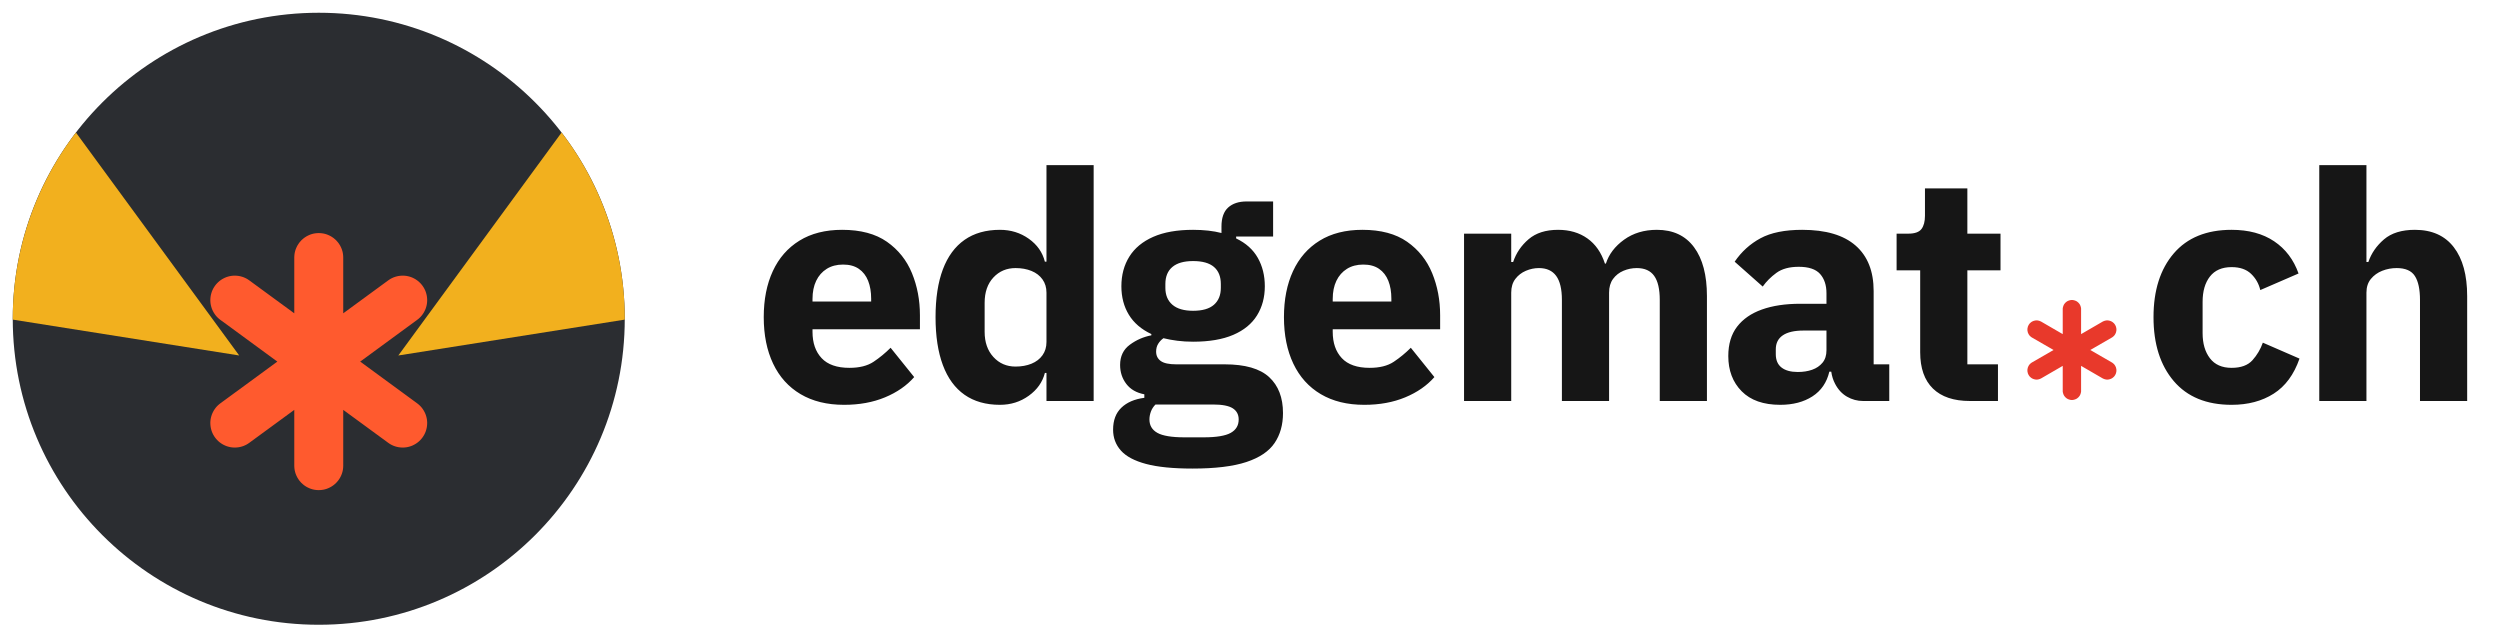
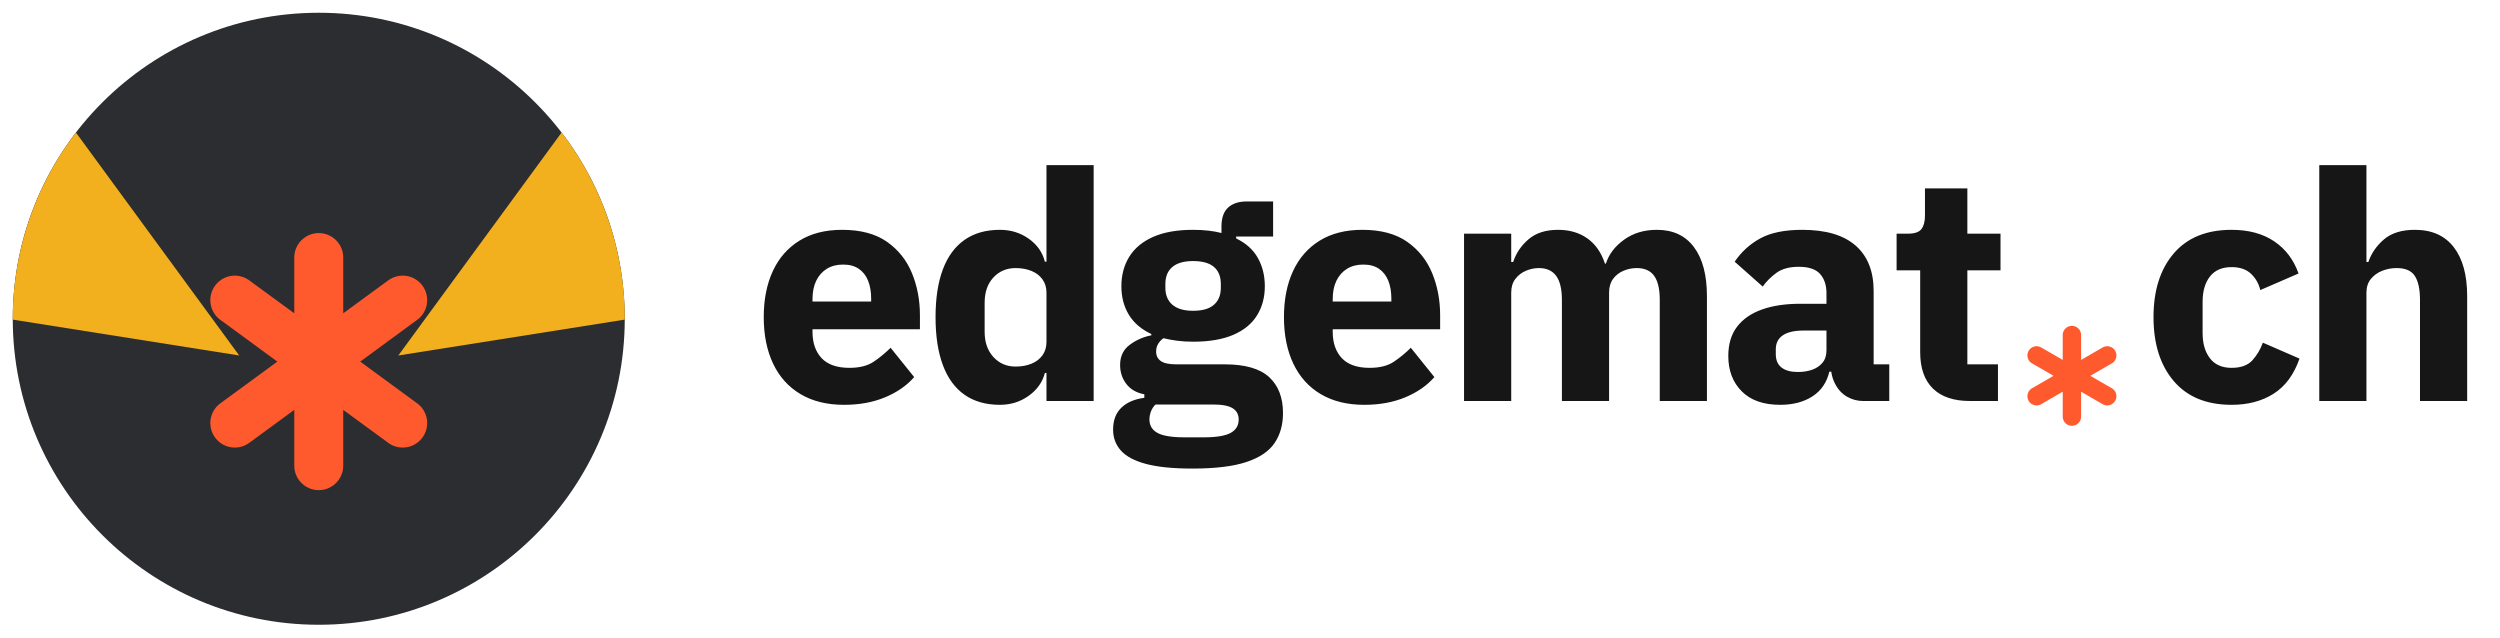
<svg xmlns="http://www.w3.org/2000/svg" width="392.15" height="100" viewBox="0 0 392.15 100">
  <g id="mark" transform="translate(2 2) scale(0.48)">
    <circle id="ring" cx="100" cy="100" r="100" fill="#2B2D31" />
    <path id="edge-left" fill="#F2B01E" d="M74 112 L20.65 39.15 L20.42 39.45 L19.68 40.43 L18.95 41.42 L18.24 42.42 L17.54 43.43 L16.85 44.44 L16.18 45.47 L15.51 46.5 L14.86 47.54 L14.23 48.59 L13.6 49.65 L12.99 50.71 L12.39 51.78 L11.81 52.86 L11.24 53.95 L10.68 55.04 L10.13 56.14 L9.6 57.24 L9.08 58.36 L8.58 59.48 L8.09 60.6 L7.61 61.73 L7.15 62.87 L6.7 64.01 L6.27 65.16 L5.85 66.31 L5.44 67.47 L5.05 68.63 L4.67 69.8 L4.31 70.97 L3.96 72.15 L3.62 73.33 L3.3 74.51 L3 75.7 L2.71 76.89 L2.43 78.09 L2.17 79.29 L1.92 80.49 L1.69 81.7 L1.47 82.9 L1.27 84.11 L1.08 85.33 L0.91 86.54 L0.75 87.76 L0.61 88.98 L0.48 90.2 L0.37 91.42 L0.27 92.64 L0.19 93.87 L0.12 95.09 L0.07 96.32 L0.03 97.55 L0.01 98.77 L0 100 L0 100.28 Z" />
    <path id="edge-right" fill="#F2B01E" d="M126 112 L200 100.28 L200 100 L199.99 98.77 L199.97 97.55 L199.93 96.32 L199.88 95.09 L199.81 93.87 L199.73 92.64 L199.63 91.42 L199.52 90.2 L199.39 88.98 L199.25 87.76 L199.09 86.54 L198.92 85.33 L198.73 84.11 L198.53 82.9 L198.31 81.7 L198.08 80.49 L197.83 79.29 L197.57 78.09 L197.29 76.89 L197 75.7 L196.7 74.51 L196.38 73.33 L196.04 72.15 L195.69 70.97 L195.33 69.8 L194.95 68.63 L194.56 67.47 L194.15 66.31 L193.73 65.16 L193.3 64.01 L192.85 62.87 L192.39 61.73 L191.91 60.6 L191.42 59.48 L190.92 58.36 L190.4 57.24 L189.87 56.14 L189.32 55.04 L188.76 53.95 L188.19 52.86 L187.61 51.78 L187.01 50.71 L186.4 49.65 L185.77 48.59 L185.14 47.54 L184.49 46.5 L183.82 45.47 L183.15 44.44 L182.46 43.43 L181.76 42.42 L181.05 41.42 L180.32 40.43 L179.58 39.45 L179.35 39.15 Z" />
    <path id="spark" fill="#FF5A2E" d="M92.02 148.52 L92.07 149.04 L92.15 149.56 L92.27 150.07 L92.42 150.57 L92.61 151.06 L92.83 151.54 L93.07 152 L93.35 152.44 L93.65 152.87 L93.99 153.27 L94.34 153.66 L94.73 154.01 L95.13 154.35 L95.56 154.65 L96 154.93 L96.46 155.17 L96.94 155.39 L97.43 155.58 L97.93 155.73 L98.44 155.85 L98.96 155.93 L99.48 155.98 L100 156 L100.52 155.98 L101.04 155.93 L101.56 155.85 L102.07 155.73 L102.57 155.58 L103.06 155.39 L103.54 155.17 L104 154.93 L104.44 154.65 L104.87 154.35 L105.27 154.01 L105.66 153.66 L106.01 153.27 L106.35 152.87 L106.65 152.44 L106.93 152 L107.17 151.54 L107.39 151.06 L107.58 150.57 L107.73 150.07 L107.85 149.56 L107.93 149.04 L107.98 148.52 L108 148 L108 129.78 L122.7 140.54 L123.14 140.84 L123.59 141.11 L124.05 141.34 L124.53 141.55 L125.03 141.72 L125.53 141.86 L126.05 141.97 L126.56 142.04 L127.09 142.08 L127.61 142.09 L128.13 142.06 L128.65 142 L129.17 141.9 L129.67 141.77 L130.17 141.61 L130.66 141.41 L131.13 141.18 L131.58 140.93 L132.02 140.64 L132.44 140.33 L132.84 139.98 L133.21 139.62 L133.56 139.23 L133.88 138.82 L134.18 138.38 L134.45 137.93 L134.68 137.47 L134.89 136.99 L135.06 136.49 L135.2 135.99 L135.31 135.47 L135.38 134.96 L135.42 134.43 L135.43 133.91 L135.4 133.39 L135.34 132.87 L135.24 132.35 L135.11 131.85 L134.95 131.35 L134.75 130.86 L134.52 130.39 L134.27 129.94 L133.98 129.5 L133.67 129.08 L133.33 128.68 L132.96 128.31 L132.57 127.96 L132.16 127.64 L113.54 114 L132.16 100.36 L132.57 100.04 L132.96 99.69 L133.33 99.32 L133.67 98.92 L133.98 98.5 L134.27 98.06 L134.52 97.61 L134.75 97.14 L134.95 96.65 L135.11 96.15 L135.24 95.65 L135.34 95.13 L135.4 94.61 L135.43 94.09 L135.42 93.57 L135.38 93.04 L135.31 92.53 L135.2 92.01 L135.06 91.51 L134.89 91.01 L134.68 90.53 L134.45 90.07 L134.18 89.62 L133.88 89.18 L133.56 88.77 L133.21 88.38 L132.84 88.02 L132.44 87.67 L132.02 87.36 L131.58 87.07 L131.13 86.82 L130.66 86.59 L130.17 86.39 L129.67 86.23 L129.17 86.1 L128.65 86 L128.13 85.94 L127.61 85.91 L127.09 85.92 L126.56 85.96 L126.05 86.03 L125.53 86.14 L125.03 86.28 L124.53 86.45 L124.05 86.66 L123.59 86.89 L123.14 87.16 L122.7 87.46 L108 98.22 L108 80 L107.98 79.48 L107.93 78.96 L107.85 78.44 L107.73 77.93 L107.58 77.43 L107.39 76.94 L107.17 76.46 L106.93 76 L106.65 75.56 L106.35 75.13 L106.01 74.73 L105.66 74.34 L105.27 73.99 L104.87 73.65 L104.44 73.35 L104 73.07 L103.54 72.83 L103.06 72.61 L102.57 72.42 L102.07 72.27 L101.56 72.15 L101.04 72.07 L100.52 72.02 L100 72 L99.48 72.02 L98.96 72.07 L98.44 72.15 L97.93 72.27 L97.43 72.42 L96.94 72.61 L96.46 72.83 L96 73.07 L95.56 73.35 L95.13 73.65 L94.73 73.99 L94.34 74.34 L93.99 74.73 L93.65 75.13 L93.35 75.56 L93.07 76 L92.83 76.46 L92.61 76.94 L92.42 77.43 L92.27 77.93 L92.15 78.44 L92.07 78.96 L92.02 79.48 L92 80 L92 98.22 L77.3 87.46 L76.86 87.16 L76.41 86.89 L75.95 86.66 L75.47 86.45 L74.97 86.28 L74.47 86.14 L73.95 86.03 L73.44 85.96 L72.91 85.92 L72.39 85.91 L71.87 85.94 L71.35 86 L70.83 86.1 L70.33 86.23 L69.83 86.39 L69.34 86.59 L68.87 86.82 L68.42 87.07 L67.98 87.36 L67.56 87.67 L67.16 88.02 L66.79 88.38 L66.44 88.77 L66.12 89.18 L65.82 89.62 L65.55 90.07 L65.32 90.53 L65.11 91.01 L64.94 91.51 L64.8 92.01 L64.69 92.53 L64.62 93.04 L64.58 93.57 L64.57 94.09 L64.6 94.61 L64.66 95.13 L64.76 95.65 L64.89 96.15 L65.05 96.65 L65.25 97.14 L65.48 97.61 L65.73 98.06 L66.02 98.5 L66.33 98.92 L66.67 99.32 L67.04 99.69 L67.43 100.04 L67.84 100.36 L86.46 114 L67.84 127.64 L67.43 127.96 L67.04 128.31 L66.67 128.68 L66.33 129.08 L66.02 129.5 L65.73 129.94 L65.48 130.39 L65.25 130.86 L65.05 131.35 L64.89 131.85 L64.76 132.35 L64.66 132.87 L64.6 133.39 L64.57 133.91 L64.58 134.43 L64.62 134.96 L64.69 135.47 L64.8 135.99 L64.94 136.49 L65.11 136.99 L65.32 137.47 L65.55 137.93 L65.82 138.38 L66.12 138.82 L66.44 139.23 L66.79 139.62 L67.16 139.98 L67.56 140.33 L67.98 140.64 L68.42 140.93 L68.87 141.18 L69.34 141.41 L69.83 141.61 L70.33 141.77 L70.83 141.9 L71.35 142 L71.87 142.06 L72.39 142.09 L72.91 142.08 L73.44 142.04 L73.95 141.97 L74.47 141.86 L74.97 141.72 L75.47 141.55 L75.95 141.34 L76.41 141.11 L76.86 140.84 L77.3 140.54 L92 129.78 L92 148 Z" />
  </g>
  <path id="wordmark" fill="#161616" d="M132.4 63.5Q128.4 63.5 125.575 61.825Q122.75 60.15 121.275 57.05Q119.8 53.95 119.8 49.75Q119.8 45.6 121.225 42.525Q122.65 39.45 125.4 37.75Q128.15 36.05 132.1 36.05Q136.45 36.05 139.125 37.925Q141.8 39.8 143.05 42.85Q144.3 45.9 144.3 49.45V51.65H127.45V52.05Q127.45 54.65 128.875 56.175Q130.3 57.7 133.25 57.7Q135.6 57.7 137.025 56.75Q138.45 55.8 139.7 54.55L143.4 59.15Q141.65 61.15 138.825 62.325Q136.0 63.5 132.4 63.5ZM132.25 41.5Q130.75 41.5 129.675 42.175Q128.6 42.85 128.025 44.05Q127.45 45.25 127.45 46.9V47.3H136.65V46.85Q136.65 45.25 136.175 44.05Q135.7 42.85 134.725 42.175Q133.75 41.5 132.25 41.5Z M164.15 62.9V58.5H163.9Q163.35 60.65 161.375 62.075Q159.4 63.5 156.85 63.5Q153.55 63.5 151.3 61.925Q149.05 60.35 147.9 57.275Q146.75 54.2 146.75 49.75Q146.75 45.3 147.9 42.25Q149.05 39.2 151.3 37.625Q153.55 36.05 156.85 36.05Q159.4 36.05 161.375 37.45Q163.35 38.85 163.9 41.05H164.15V25.9H171.55V62.9ZM159.3 57.5Q160.7 57.5 161.8 57.05Q162.9 56.6 163.525 55.725Q164.15 54.85 164.15 53.65V45.9Q164.15 44.7 163.525 43.825Q162.9 42.95 161.8 42.5Q160.7 42.05 159.3 42.05Q157.2 42.05 155.825 43.525Q154.45 45.0 154.45 47.5V52.05Q154.45 54.5 155.825 56.0Q157.2 57.5 159.3 57.5Z M201.25 64.8Q201.25 67.55 199.925 69.5Q198.6 71.45 195.5 72.475Q192.4 73.5 187.05 73.5Q182.5 73.5 179.775 72.775Q177.05 72.05 175.825 70.675Q174.6 69.3 174.6 67.4Q174.6 65.2 175.9 63.95Q177.2 62.7 179.5 62.4V61.85Q177.65 61.5 176.675 60.225Q175.7 58.95 175.7 57.25Q175.7 55.2 177.225 54.075Q178.75 52.95 180.6 52.6V52.4Q178.25 51.3 177.075 49.375Q175.9 47.45 175.9 44.9Q175.9 42.25 177.15 40.25Q178.4 38.25 180.9 37.15Q183.4 36.05 187.15 36.05Q188.4 36.05 189.525 36.175Q190.65 36.3 191.6 36.55V35.55Q191.6 33.5 192.65 32.55Q193.7 31.6 195.55 31.6H199.7V37.1H193.9V37.4Q196.2 38.5 197.3 40.45Q198.4 42.4 198.4 44.9Q198.4 47.5 197.175 49.475Q195.95 51.45 193.45 52.525Q190.95 53.6 187.15 53.6Q185.85 53.6 184.675 53.45Q183.5 53.3 182.5 53.05Q182.0 53.4 181.675 53.925Q181.35 54.45 181.35 55.15Q181.35 56.1 182.075 56.625Q182.8 57.15 184.5 57.15H192.1Q196.9 57.15 199.075 59.15Q201.25 61.15 201.25 64.8ZM194.3 65.8Q194.3 64.65 193.375 64.05Q192.45 63.45 190.25 63.45H181.25Q180.75 63.95 180.525 64.575Q180.3 65.2 180.3 65.8Q180.3 67.2 181.55 67.9Q182.8 68.6 185.8 68.6H188.8Q191.8 68.6 193.05 67.9Q194.3 67.2 194.3 65.8ZM187.15 48.75Q189.35 48.75 190.425 47.8Q191.5 46.85 191.5 45.15V44.55Q191.5 42.8 190.425 41.875Q189.35 40.95 187.15 40.95Q185.0 40.95 183.9 41.875Q182.8 42.8 182.8 44.55V45.15Q182.8 46.85 183.9 47.8Q185.0 48.75 187.15 48.75Z M214.0 63.5Q210.0 63.5 207.175 61.825Q204.35 60.15 202.875 57.05Q201.4 53.95 201.4 49.75Q201.4 45.6 202.825 42.525Q204.25 39.45 207.0 37.75Q209.75 36.05 213.7 36.05Q218.05 36.05 220.725 37.925Q223.4 39.8 224.65 42.85Q225.9 45.9 225.9 49.45V51.65H209.05V52.05Q209.05 54.65 210.475 56.175Q211.9 57.7 214.85 57.7Q217.2 57.7 218.625 56.75Q220.05 55.8 221.3 54.55L225.0 59.15Q223.25 61.15 220.425 62.325Q217.6 63.5 214.0 63.5ZM213.85 41.5Q212.35 41.5 211.275 42.175Q210.2 42.85 209.625 44.05Q209.05 45.25 209.05 46.9V47.3H218.25V46.85Q218.25 45.25 217.775 44.05Q217.3 42.85 216.325 42.175Q215.35 41.5 213.85 41.5Z M237.05 62.9H229.65V36.65H237.05V41.1H237.35Q238.05 39.0 239.775 37.525Q241.5 36.05 244.4 36.05Q247.1 36.05 249.0 37.4Q250.9 38.75 251.75 41.35H251.9Q252.6 39.15 254.75 37.6Q256.9 36.05 259.9 36.05Q263.7 36.05 265.725 38.775Q267.75 41.5 267.75 46.45V62.9H260.35V47.05Q260.35 44.5 259.475 43.275Q258.6 42.05 256.75 42.05Q255.65 42.05 254.65 42.475Q253.65 42.9 253.025 43.75Q252.4 44.6 252.4 45.9V62.9H245.0V47.05Q245.0 44.5 244.1 43.275Q243.2 42.05 241.4 42.05Q240.35 42.05 239.35 42.475Q238.35 42.9 237.7 43.75Q237.05 44.6 237.05 45.9Z M296.35 62.9H292.25Q290.9 62.9 289.725 62.225Q288.55 61.55 287.85 60.2Q287.4 59.35 287.25 58.3H286.95Q286.35 60.85 284.3 62.175Q282.25 63.5 279.25 63.5Q275.3 63.5 273.2 61.375Q271.1 59.25 271.1 55.85Q271.1 53.05 272.475 51.25Q273.85 49.45 276.375 48.55Q278.9 47.65 282.35 47.65H286.5V46.0Q286.5 44.1 285.5 42.975Q284.5 41.85 282.15 41.85Q279.95 41.85 278.65 42.8Q277.35 43.75 276.5 44.95L272.1 41.05Q273.7 38.7 276.15 37.375Q278.6 36.05 282.7 36.05Q288.25 36.05 291.075 38.525Q293.9 41.0 293.9 45.65V57.15H296.35ZM286.5 51.85H282.9Q280.75 51.85 279.65 52.6Q278.55 53.35 278.55 54.8V55.55Q278.55 56.95 279.45 57.65Q280.35 58.35 282.0 58.35Q283.25 58.35 284.25 58.0Q285.25 57.65 285.875 56.9Q286.5 56.15 286.5 54.95Z M313.4 62.9H309Q305.2 62.9 303.2 60.95Q301.2 59.0 301.2 55.25V42.4H297.5V36.65H299.35Q300.85 36.65 301.4 35.925Q301.95 35.2 301.95 33.85V29.55H308.6V36.65H313.8V42.4H308.6V57.15H313.4Z M350.05 63.5Q344.15 63.5 340.975 59.775Q337.8 56.05 337.8 49.75Q337.8 43.45 340.975 39.75Q344.15 36.05 350.05 36.05Q354.05 36.05 356.725 37.85Q359.4 39.65 360.55 42.9L354.55 45.5Q354.2 44.0 353.1 42.95Q352 41.9 350.05 41.9Q347.8 41.9 346.65 43.375Q345.5 44.85 345.5 47.35V52.25Q345.5 54.7 346.65 56.2Q347.8 57.7 350.05 57.7Q352.25 57.7 353.325 56.5Q354.4 55.3 354.95 53.75L360.7 56.25Q359.4 60.0 356.65 61.75Q353.9 63.5 350.05 63.5Z M363.8 62.9V25.9H371.2V41.1H371.5Q372.2 39.05 373.95 37.55Q375.7 36.05 378.8 36.05Q382.8 36.05 384.9 38.775Q387 41.5 387 46.45V62.9H379.6V47.05Q379.6 44.55 378.8 43.3Q378 42.05 375.95 42.05Q374.75 42.05 373.675 42.475Q372.6 42.9 371.9 43.75Q371.2 44.6 371.2 45.9V62.9Z" />
-   <path id="spark-dot" fill="#E8392B" d="M323.56 61.39 L323.57 61.49 L323.59 61.58 L323.61 61.67 L323.64 61.76 L323.67 61.85 L323.71 61.94 L323.75 62.02 L323.8 62.1 L323.86 62.18 L323.92 62.25 L323.98 62.32 L324.05 62.38 L324.12 62.44 L324.2 62.5 L324.28 62.55 L324.36 62.59 L324.45 62.63 L324.54 62.66 L324.63 62.69 L324.72 62.71 L324.81 62.73 L324.91 62.74 L325 62.74 L325.09 62.74 L325.19 62.73 L325.28 62.71 L325.37 62.69 L325.46 62.66 L325.55 62.63 L325.64 62.59 L325.72 62.55 L325.8 62.5 L325.88 62.44 L325.95 62.38 L326.02 62.32 L326.08 62.25 L326.14 62.18 L326.2 62.1 L326.25 62.02 L326.29 61.94 L326.33 61.85 L326.36 61.76 L326.39 61.67 L326.41 61.58 L326.43 61.49 L326.44 61.39 L326.44 61.3 L326.44 57.39 L329.82 59.35 L329.91 59.39 L329.99 59.43 L330.08 59.46 L330.17 59.49 L330.26 59.51 L330.35 59.53 L330.45 59.54 L330.54 59.54 L330.64 59.54 L330.73 59.53 L330.82 59.51 L330.92 59.49 L331.01 59.46 L331.09 59.43 L331.18 59.39 L331.26 59.35 L331.34 59.3 L331.42 59.24 L331.49 59.18 L331.56 59.12 L331.63 59.05 L331.68 58.98 L331.74 58.9 L331.79 58.82 L331.83 58.74 L331.87 58.65 L331.91 58.56 L331.93 58.47 L331.95 58.38 L331.97 58.29 L331.98 58.19 L331.98 58.1 L331.98 58.01 L331.97 57.91 L331.95 57.82 L331.93 57.73 L331.91 57.64 L331.87 57.55 L331.83 57.46 L331.79 57.38 L331.74 57.3 L331.68 57.22 L331.63 57.15 L331.56 57.08 L331.49 57.02 L331.42 56.96 L331.34 56.9 L331.26 56.85 L327.88 54.9 L331.26 52.95 L331.34 52.9 L331.42 52.84 L331.49 52.78 L331.56 52.72 L331.63 52.65 L331.68 52.58 L331.74 52.5 L331.79 52.42 L331.83 52.34 L331.87 52.25 L331.91 52.16 L331.93 52.07 L331.95 51.98 L331.97 51.89 L331.98 51.79 L331.98 51.7 L331.98 51.61 L331.97 51.51 L331.95 51.42 L331.93 51.33 L331.91 51.24 L331.87 51.15 L331.83 51.06 L331.79 50.98 L331.74 50.9 L331.68 50.82 L331.63 50.75 L331.56 50.68 L331.49 50.62 L331.42 50.56 L331.34 50.5 L331.26 50.45 L331.18 50.41 L331.09 50.37 L331.01 50.34 L330.92 50.31 L330.82 50.29 L330.73 50.27 L330.64 50.26 L330.54 50.26 L330.45 50.26 L330.35 50.27 L330.26 50.29 L330.17 50.31 L330.08 50.34 L329.99 50.37 L329.91 50.41 L329.82 50.45 L326.44 52.41 L326.44 48.5 L326.44 48.41 L326.43 48.31 L326.41 48.22 L326.39 48.13 L326.36 48.04 L326.33 47.95 L326.29 47.86 L326.25 47.78 L326.2 47.7 L326.14 47.62 L326.08 47.55 L326.02 47.48 L325.95 47.42 L325.88 47.36 L325.8 47.3 L325.72 47.25 L325.64 47.21 L325.55 47.17 L325.46 47.14 L325.37 47.11 L325.28 47.09 L325.19 47.07 L325.09 47.06 L325 47.06 L324.91 47.06 L324.81 47.07 L324.72 47.09 L324.63 47.11 L324.54 47.14 L324.45 47.17 L324.36 47.21 L324.28 47.25 L324.2 47.3 L324.12 47.36 L324.05 47.42 L323.98 47.48 L323.92 47.55 L323.86 47.62 L323.8 47.7 L323.75 47.78 L323.71 47.86 L323.67 47.95 L323.64 48.04 L323.61 48.13 L323.59 48.22 L323.57 48.31 L323.56 48.41 L323.56 48.5 L323.56 52.41 L320.18 50.45 L320.09 50.41 L320.01 50.37 L319.92 50.34 L319.83 50.31 L319.74 50.29 L319.65 50.27 L319.55 50.26 L319.46 50.26 L319.36 50.26 L319.27 50.27 L319.18 50.29 L319.08 50.31 L318.99 50.34 L318.91 50.37 L318.82 50.41 L318.74 50.45 L318.66 50.5 L318.58 50.56 L318.51 50.62 L318.44 50.68 L318.37 50.75 L318.32 50.82 L318.26 50.9 L318.21 50.98 L318.17 51.06 L318.13 51.15 L318.09 51.24 L318.07 51.33 L318.05 51.42 L318.03 51.51 L318.02 51.61 L318.02 51.7 L318.02 51.79 L318.03 51.89 L318.05 51.98 L318.07 52.07 L318.09 52.16 L318.13 52.25 L318.17 52.34 L318.21 52.42 L318.26 52.5 L318.32 52.58 L318.37 52.65 L318.44 52.72 L318.51 52.78 L318.58 52.84 L318.66 52.9 L318.74 52.95 L322.12 54.9 L318.74 56.85 L318.66 56.9 L318.58 56.96 L318.51 57.02 L318.44 57.08 L318.37 57.15 L318.32 57.22 L318.26 57.3 L318.21 57.38 L318.17 57.46 L318.13 57.55 L318.09 57.64 L318.07 57.73 L318.05 57.82 L318.03 57.91 L318.02 58.01 L318.02 58.1 L318.02 58.19 L318.03 58.29 L318.05 58.38 L318.07 58.47 L318.09 58.56 L318.13 58.65 L318.17 58.74 L318.21 58.82 L318.26 58.9 L318.32 58.98 L318.37 59.05 L318.44 59.12 L318.51 59.18 L318.58 59.24 L318.66 59.3 L318.74 59.35 L318.82 59.39 L318.91 59.43 L318.99 59.46 L319.08 59.49 L319.18 59.51 L319.27 59.53 L319.36 59.54 L319.46 59.54 L319.55 59.54 L319.65 59.53 L319.74 59.51 L319.83 59.49 L319.92 59.46 L320.01 59.43 L320.09 59.39 L320.18 59.35 L323.56 57.39 L323.56 61.3 Z" />
+   <path id="spark-dot" fill="#FF5A2E" d="M323.56 65.44 L323.57 65.54 L323.59 65.63 L323.61 65.72 L323.64 65.81 L323.67 65.9 L323.71 65.99 L323.75 66.07 L323.8 66.15 L323.86 66.23 L323.92 66.3 L323.98 66.37 L324.05 66.43 L324.12 66.49 L324.2 66.55 L324.28 66.6 L324.36 66.64 L324.45 66.68 L324.54 66.71 L324.63 66.74 L324.72 66.76 L324.81 66.78 L324.91 66.79 L325 66.79 L325.09 66.79 L325.19 66.78 L325.28 66.76 L325.37 66.74 L325.46 66.71 L325.55 66.68 L325.64 66.64 L325.72 66.6 L325.8 66.55 L325.88 66.49 L325.95 66.43 L326.02 66.37 L326.08 66.3 L326.14 66.23 L326.2 66.15 L326.25 66.07 L326.29 65.99 L326.33 65.9 L326.36 65.81 L326.39 65.72 L326.41 65.63 L326.43 65.54 L326.44 65.44 L326.44 65.35 L326.44 61.44 L329.82 63.4 L329.91 63.44 L329.99 63.48 L330.08 63.51 L330.17 63.54 L330.26 63.56 L330.35 63.58 L330.45 63.59 L330.54 63.59 L330.64 63.59 L330.73 63.58 L330.82 63.56 L330.92 63.54 L331.01 63.51 L331.09 63.48 L331.18 63.44 L331.26 63.4 L331.34 63.35 L331.42 63.29 L331.49 63.23 L331.56 63.17 L331.63 63.1 L331.68 63.03 L331.74 62.95 L331.79 62.87 L331.83 62.79 L331.87 62.7 L331.91 62.61 L331.93 62.52 L331.95 62.43 L331.97 62.34 L331.98 62.24 L331.98 62.15 L331.98 62.06 L331.97 61.96 L331.95 61.87 L331.93 61.78 L331.91 61.69 L331.87 61.6 L331.83 61.51 L331.79 61.43 L331.74 61.35 L331.68 61.27 L331.63 61.2 L331.56 61.13 L331.49 61.07 L331.42 61.01 L331.34 60.95 L331.26 60.9 L327.88 58.95 L331.26 57 L331.34 56.95 L331.42 56.89 L331.49 56.83 L331.56 56.77 L331.63 56.7 L331.68 56.63 L331.74 56.55 L331.79 56.47 L331.83 56.39 L331.87 56.3 L331.91 56.21 L331.93 56.12 L331.95 56.03 L331.97 55.94 L331.98 55.84 L331.98 55.75 L331.98 55.66 L331.97 55.56 L331.95 55.47 L331.93 55.38 L331.91 55.29 L331.87 55.2 L331.83 55.11 L331.79 55.03 L331.74 54.95 L331.68 54.87 L331.63 54.8 L331.56 54.73 L331.49 54.67 L331.42 54.61 L331.34 54.55 L331.26 54.5 L331.18 54.46 L331.09 54.42 L331.01 54.39 L330.92 54.36 L330.82 54.34 L330.73 54.32 L330.64 54.31 L330.54 54.31 L330.45 54.31 L330.35 54.32 L330.26 54.34 L330.17 54.36 L330.08 54.39 L329.99 54.42 L329.91 54.46 L329.82 54.5 L326.44 56.46 L326.44 52.55 L326.44 52.46 L326.43 52.36 L326.41 52.27 L326.39 52.18 L326.36 52.09 L326.33 52 L326.29 51.91 L326.25 51.83 L326.2 51.75 L326.14 51.67 L326.08 51.6 L326.02 51.53 L325.95 51.47 L325.88 51.41 L325.8 51.35 L325.72 51.3 L325.64 51.26 L325.55 51.22 L325.46 51.19 L325.37 51.16 L325.28 51.14 L325.19 51.12 L325.09 51.11 L325 51.11 L324.91 51.11 L324.81 51.12 L324.72 51.14 L324.63 51.16 L324.54 51.19 L324.45 51.22 L324.36 51.26 L324.28 51.3 L324.2 51.35 L324.12 51.41 L324.05 51.47 L323.98 51.53 L323.92 51.6 L323.86 51.67 L323.8 51.75 L323.75 51.83 L323.71 51.91 L323.67 52 L323.64 52.09 L323.61 52.18 L323.59 52.27 L323.57 52.36 L323.56 52.46 L323.56 52.55 L323.56 56.46 L320.18 54.5 L320.09 54.46 L320.01 54.42 L319.92 54.39 L319.83 54.36 L319.74 54.34 L319.65 54.32 L319.55 54.31 L319.46 54.31 L319.36 54.31 L319.27 54.32 L319.18 54.34 L319.08 54.36 L318.99 54.39 L318.91 54.42 L318.82 54.46 L318.74 54.5 L318.66 54.55 L318.58 54.61 L318.51 54.67 L318.44 54.73 L318.37 54.8 L318.32 54.87 L318.26 54.95 L318.21 55.03 L318.17 55.11 L318.13 55.2 L318.09 55.29 L318.07 55.38 L318.05 55.47 L318.03 55.56 L318.02 55.66 L318.02 55.75 L318.02 55.84 L318.03 55.94 L318.05 56.03 L318.07 56.12 L318.09 56.21 L318.13 56.3 L318.17 56.39 L318.21 56.47 L318.26 56.55 L318.32 56.63 L318.37 56.7 L318.44 56.77 L318.51 56.83 L318.58 56.89 L318.66 56.95 L318.74 57 L322.12 58.95 L318.74 60.9 L318.66 60.95 L318.58 61.01 L318.51 61.07 L318.44 61.13 L318.37 61.2 L318.32 61.27 L318.26 61.35 L318.21 61.43 L318.17 61.51 L318.13 61.6 L318.09 61.69 L318.07 61.78 L318.05 61.87 L318.03 61.96 L318.02 62.06 L318.02 62.15 L318.02 62.24 L318.03 62.34 L318.05 62.43 L318.07 62.52 L318.09 62.61 L318.13 62.7 L318.17 62.79 L318.21 62.87 L318.26 62.95 L318.32 63.03 L318.37 63.1 L318.44 63.17 L318.51 63.23 L318.58 63.29 L318.66 63.35 L318.74 63.4 L318.82 63.44 L318.91 63.48 L318.99 63.51 L319.08 63.54 L319.18 63.56 L319.27 63.58 L319.36 63.59 L319.46 63.59 L319.55 63.59 L319.65 63.58 L319.74 63.56 L319.83 63.54 L319.92 63.51 L320.01 63.48 L320.09 63.44 L320.18 63.4 L323.56 61.44 L323.56 65.35 Z" />
</svg>
